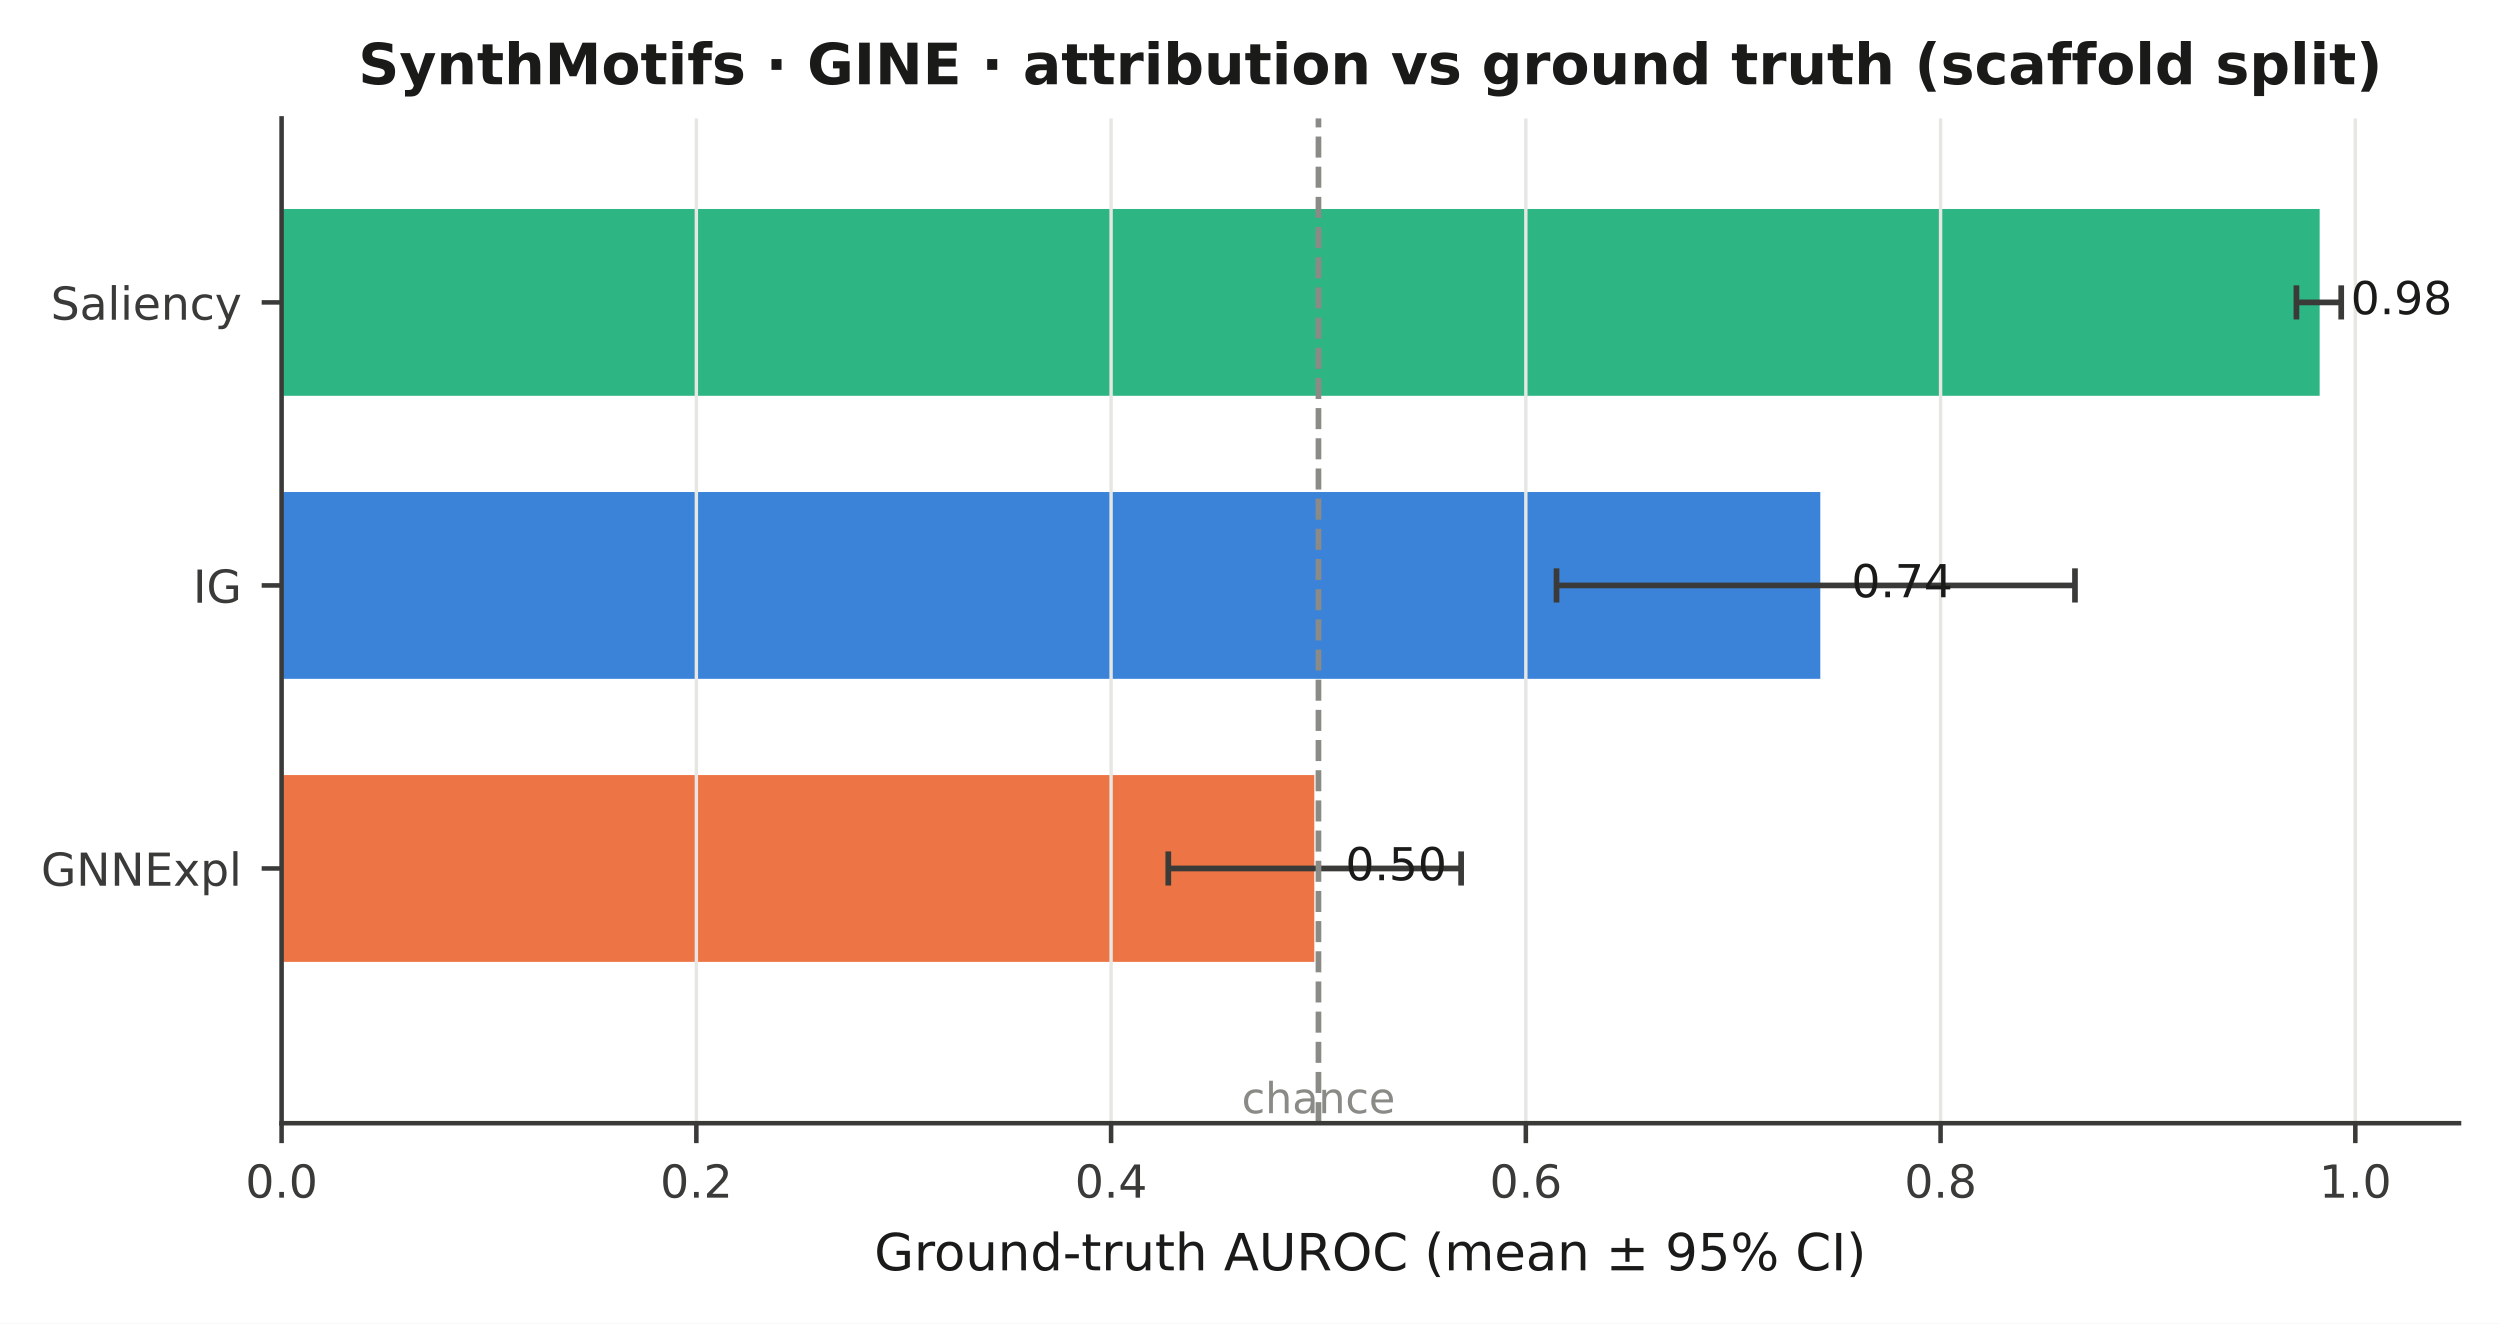
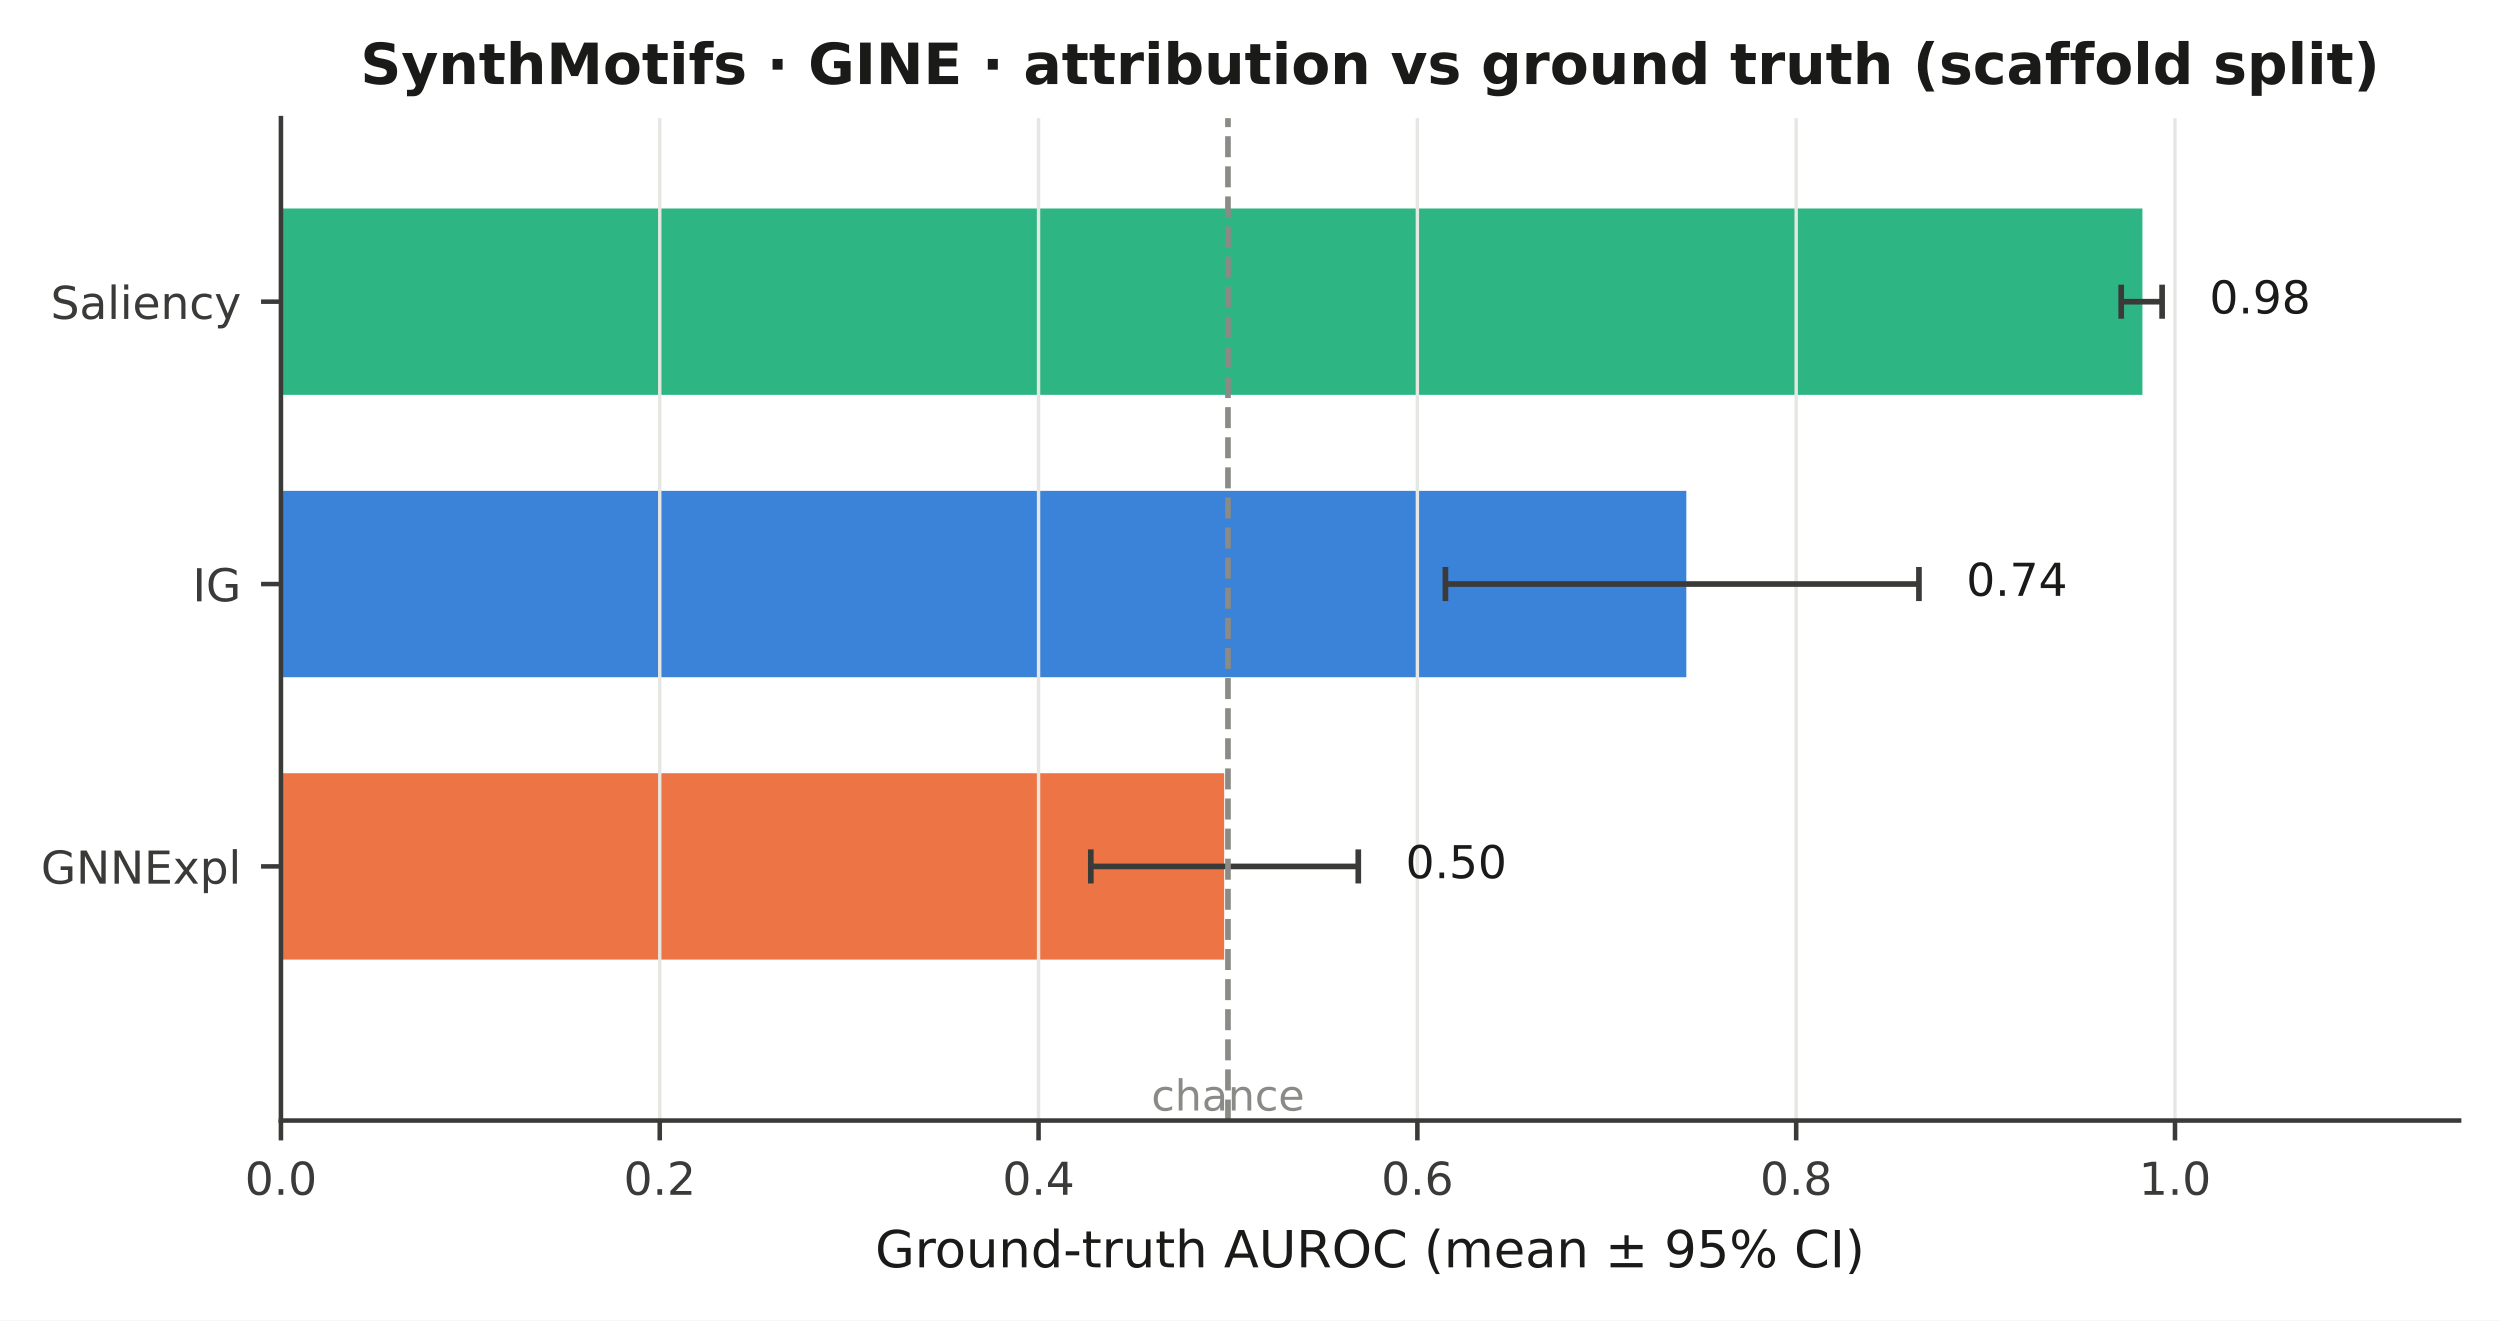
- <svg xmlns="http://www.w3.org/2000/svg" xmlns:xlink="http://www.w3.org/1999/xlink" width="439.099pt" height="232.479pt" viewBox="0 0 439.099 232.479" version="1.1">
+ <svg xmlns="http://www.w3.org/2000/svg" xmlns:xlink="http://www.w3.org/1999/xlink" width="440.14pt" height="232.479pt" viewBox="0 0 440.14 232.479" version="1.1">
  <defs>
    <style type="text/css">*{stroke-linejoin: round; stroke-linecap: butt}</style>
  </defs>
  <g id="figure_1">
    <g id="patch_1">
-       <path d="M 0 232.479  L 439.099 232.479  L 439.099 0  L 0 0  z " style="fill: #ffffff" />
+       <path d="M 0 232.479  L 440.14 232.479  L 440.14 0  L 0 0  z " style="fill: #ffffff" />
    </g>
    <g id="axes_1">
      <g id="patch_2">
-         <path d="M 49.46 197.278  L 431.899 197.278  L 431.899 20.798  L 49.46 20.798  z " style="fill: #ffffff" />
+         <path d="M 49.46 197.278  L 432.94 197.278  L 432.94 20.798  L 49.46 20.798  z " style="fill: #ffffff" />
      </g>
      <g id="patch_3">
-         <path d="M 49.46 168.942  L 230.845 168.942  L 230.845 136.132  L 49.46 136.132  z " clip-path="url(#p4408793a70)" style="fill: #eb6834; opacity: 0.92" />
+         <path d="M 49.46 168.942  L 215.524 168.942  L 215.524 136.132  L 49.46 136.132  z " clip-path="url(#p0f47f4d42a)" style="fill: #eb6834; opacity: 0.92" />
      </g>
      <g id="patch_4">
-         <path d="M 49.46 119.23  L 319.717 119.23  L 319.717 86.419  L 49.46 86.419  z " clip-path="url(#p4408793a70)" style="fill: #2a78d6; opacity: 0.92" />
+         <path d="M 49.46 119.23  L 296.888 119.23  L 296.888 86.419  L 49.46 86.419  z " clip-path="url(#p0f47f4d42a)" style="fill: #2a78d6; opacity: 0.92" />
      </g>
      <g id="patch_5">
-         <path d="M 49.46 69.517  L 407.423 69.517  L 407.423 36.706  L 49.46 36.706  z " clip-path="url(#p4408793a70)" style="fill: #1baf7a; opacity: 0.92" />
+         <path d="M 49.46 69.517  L 377.185 69.517  L 377.185 36.706  L 49.46 36.706  z " clip-path="url(#p0f47f4d42a)" style="fill: #1baf7a; opacity: 0.92" />
      </g>
      <g id="matplotlib.axis_1">
        <g id="xtick_1">
          <g id="line2d_1">
-             <path d="M 49.46 197.278  L 49.46 20.798  " clip-path="url(#p4408793a70)" style="fill: none; stroke: #e6e6e2; stroke-width: 0.6; stroke-linecap: round" />
+             <path d="M 49.46 197.278  L 49.46 20.798  " clip-path="url(#p0f47f4d42a)" style="fill: none; stroke: #e6e6e2; stroke-width: 0.6; stroke-linecap: round" />
          </g>
          <g id="line2d_2">
            <defs>
-               <path id="m1d7ecaf538" d="M 0 0  L 0 3.5  " style="stroke: #3a3a38; stroke-width: 0.8" />
+               <path id="m0615c9dd16" d="M 0 0  L 0 3.5  " style="stroke: #3a3a38; stroke-width: 0.8" />
            </defs>
            <g>
-               <use xlink:href="#m1d7ecaf538" x="49.46" y="197.278" style="fill: #3a3a38; stroke: #3a3a38; stroke-width: 0.8" />
+               <use xlink:href="#m0615c9dd16" x="49.46" y="197.278" style="fill: #3a3a38; stroke: #3a3a38; stroke-width: 0.8" />
            </g>
          </g>
          <g id="text_1">
            <text style="font-size: 8px; font-family: 'DejaVu Sans', 'Arial', 'Helvetica', sans-serif; text-anchor: middle; fill: #3a3a38" x="49.46" y="210.357" transform="rotate(-0 49.46 210.3566)">0.0</text>
          </g>
        </g>
        <g id="xtick_2">
          <g id="line2d_3">
-             <path d="M 122.306 197.278  L 122.306 20.798  " clip-path="url(#p4408793a70)" style="fill: none; stroke: #e6e6e2; stroke-width: 0.6; stroke-linecap: round" />
+             <path d="M 116.152 197.278  L 116.152 20.798  " clip-path="url(#p0f47f4d42a)" style="fill: none; stroke: #e6e6e2; stroke-width: 0.6; stroke-linecap: round" />
          </g>
          <g id="line2d_4">
            <g>
-               <use xlink:href="#m1d7ecaf538" x="122.306" y="197.278" style="fill: #3a3a38; stroke: #3a3a38; stroke-width: 0.8" />
+               <use xlink:href="#m0615c9dd16" x="116.152" y="197.278" style="fill: #3a3a38; stroke: #3a3a38; stroke-width: 0.8" />
            </g>
          </g>
          <g id="text_2">
-             <text style="font-size: 8px; font-family: 'DejaVu Sans', 'Arial', 'Helvetica', sans-serif; text-anchor: middle; fill: #3a3a38" x="122.306" y="210.357" transform="rotate(-0 122.3056 210.3566)">0.2</text>
+             <text style="font-size: 8px; font-family: 'DejaVu Sans', 'Arial', 'Helvetica', sans-serif; text-anchor: middle; fill: #3a3a38" x="116.152" y="210.357" transform="rotate(-0 116.1522 210.3566)">0.2</text>
          </g>
        </g>
        <g id="xtick_3">
          <g id="line2d_5">
-             <path d="M 195.151 197.278  L 195.151 20.798  " clip-path="url(#p4408793a70)" style="fill: none; stroke: #e6e6e2; stroke-width: 0.6; stroke-linecap: round" />
+             <path d="M 182.844 197.278  L 182.844 20.798  " clip-path="url(#p0f47f4d42a)" style="fill: none; stroke: #e6e6e2; stroke-width: 0.6; stroke-linecap: round" />
          </g>
          <g id="line2d_6">
            <g>
-               <use xlink:href="#m1d7ecaf538" x="195.151" y="197.278" style="fill: #3a3a38; stroke: #3a3a38; stroke-width: 0.8" />
+               <use xlink:href="#m0615c9dd16" x="182.844" y="197.278" style="fill: #3a3a38; stroke: #3a3a38; stroke-width: 0.8" />
            </g>
          </g>
          <g id="text_3">
-             <text style="font-size: 8px; font-family: 'DejaVu Sans', 'Arial', 'Helvetica', sans-serif; text-anchor: middle; fill: #3a3a38" x="195.151" y="210.357" transform="rotate(-0 195.1511 210.3566)">0.4</text>
+             <text style="font-size: 8px; font-family: 'DejaVu Sans', 'Arial', 'Helvetica', sans-serif; text-anchor: middle; fill: #3a3a38" x="182.844" y="210.357" transform="rotate(-0 182.8443 210.3566)">0.4</text>
          </g>
        </g>
        <g id="xtick_4">
          <g id="line2d_7">
-             <path d="M 267.997 197.278  L 267.997 20.798  " clip-path="url(#p4408793a70)" style="fill: none; stroke: #e6e6e2; stroke-width: 0.6; stroke-linecap: round" />
+             <path d="M 249.537 197.278  L 249.537 20.798  " clip-path="url(#p0f47f4d42a)" style="fill: none; stroke: #e6e6e2; stroke-width: 0.6; stroke-linecap: round" />
          </g>
          <g id="line2d_8">
            <g>
-               <use xlink:href="#m1d7ecaf538" x="267.997" y="197.278" style="fill: #3a3a38; stroke: #3a3a38; stroke-width: 0.8" />
+               <use xlink:href="#m0615c9dd16" x="249.537" y="197.278" style="fill: #3a3a38; stroke: #3a3a38; stroke-width: 0.8" />
            </g>
          </g>
          <g id="text_4">
-             <text style="font-size: 8px; font-family: 'DejaVu Sans', 'Arial', 'Helvetica', sans-serif; text-anchor: middle; fill: #3a3a38" x="267.997" y="210.357" transform="rotate(-0 267.9967 210.3566)">0.6</text>
+             <text style="font-size: 8px; font-family: 'DejaVu Sans', 'Arial', 'Helvetica', sans-serif; text-anchor: middle; fill: #3a3a38" x="249.537" y="210.357" transform="rotate(-0 249.5365 210.3566)">0.6</text>
          </g>
        </g>
        <g id="xtick_5">
          <g id="line2d_9">
-             <path d="M 340.842 197.278  L 340.842 20.798  " clip-path="url(#p4408793a70)" style="fill: none; stroke: #e6e6e2; stroke-width: 0.6; stroke-linecap: round" />
+             <path d="M 316.229 197.278  L 316.229 20.798  " clip-path="url(#p0f47f4d42a)" style="fill: none; stroke: #e6e6e2; stroke-width: 0.6; stroke-linecap: round" />
          </g>
          <g id="line2d_10">
            <g>
-               <use xlink:href="#m1d7ecaf538" x="340.842" y="197.278" style="fill: #3a3a38; stroke: #3a3a38; stroke-width: 0.8" />
+               <use xlink:href="#m0615c9dd16" x="316.229" y="197.278" style="fill: #3a3a38; stroke: #3a3a38; stroke-width: 0.8" />
            </g>
          </g>
          <g id="text_5">
-             <text style="font-size: 8px; font-family: 'DejaVu Sans', 'Arial', 'Helvetica', sans-serif; text-anchor: middle; fill: #3a3a38" x="340.842" y="210.357" transform="rotate(-0 340.8422 210.3566)">0.8</text>
+             <text style="font-size: 8px; font-family: 'DejaVu Sans', 'Arial', 'Helvetica', sans-serif; text-anchor: middle; fill: #3a3a38" x="316.229" y="210.357" transform="rotate(-0 316.2287 210.3566)">0.8</text>
          </g>
        </g>
        <g id="xtick_6">
          <g id="line2d_11">
-             <path d="M 413.688 197.278  L 413.688 20.798  " clip-path="url(#p4408793a70)" style="fill: none; stroke: #e6e6e2; stroke-width: 0.6; stroke-linecap: round" />
+             <path d="M 382.921 197.278  L 382.921 20.798  " clip-path="url(#p0f47f4d42a)" style="fill: none; stroke: #e6e6e2; stroke-width: 0.6; stroke-linecap: round" />
          </g>
          <g id="line2d_12">
            <g>
-               <use xlink:href="#m1d7ecaf538" x="413.688" y="197.278" style="fill: #3a3a38; stroke: #3a3a38; stroke-width: 0.8" />
+               <use xlink:href="#m0615c9dd16" x="382.921" y="197.278" style="fill: #3a3a38; stroke: #3a3a38; stroke-width: 0.8" />
            </g>
          </g>
          <g id="text_6">
-             <text style="font-size: 8px; font-family: 'DejaVu Sans', 'Arial', 'Helvetica', sans-serif; text-anchor: middle; fill: #3a3a38" x="413.688" y="210.357" transform="rotate(-0 413.6878 210.3566)">1.0</text>
+             <text style="font-size: 8px; font-family: 'DejaVu Sans', 'Arial', 'Helvetica', sans-serif; text-anchor: middle; fill: #3a3a38" x="382.921" y="210.357" transform="rotate(-0 382.9209 210.3566)">1.0</text>
          </g>
        </g>
        <g id="text_7">
-           <text style="font-size: 9px; font-family: 'DejaVu Sans', 'Arial', 'Helvetica', sans-serif; text-anchor: middle; fill: #1a1a19" x="240.68" y="223.117" transform="rotate(-0 240.6796 223.117)">Ground-truth AUROC (mean ± 95% CI)</text>
+           <text style="font-size: 9px; font-family: 'DejaVu Sans', 'Arial', 'Helvetica', sans-serif; text-anchor: middle; fill: #1a1a19" x="241.2" y="223.117" transform="rotate(-0 241.2 223.117)">Ground-truth AUROC (mean ± 95% CI)</text>
        </g>
      </g>
      <g id="matplotlib.axis_2">
        <g id="ytick_1">
          <g id="line2d_13">
            <defs>
-               <path id="ma71de3b98a" d="M 0 0  L -3.5 0  " style="stroke: #3a3a38; stroke-width: 0.8" />
+               <path id="m854ab0fa1e" d="M 0 0  L -3.5 0  " style="stroke: #3a3a38; stroke-width: 0.8" />
            </defs>
            <g>
-               <use xlink:href="#ma71de3b98a" x="49.46" y="152.537" style="fill: #3a3a38; stroke: #3a3a38; stroke-width: 0.8" />
+               <use xlink:href="#m854ab0fa1e" x="49.46" y="152.537" style="fill: #3a3a38; stroke: #3a3a38; stroke-width: 0.8" />
            </g>
          </g>
          <g id="text_8">
            <text style="font-size: 8px; font-family: 'DejaVu Sans', 'Arial', 'Helvetica', sans-serif; text-anchor: end; fill: #3a3a38" x="42.46" y="155.576" transform="rotate(-0 42.46 155.5764)">GNNExpl</text>
          </g>
        </g>
        <g id="ytick_2">
          <g id="line2d_14">
            <g>
-               <use xlink:href="#ma71de3b98a" x="49.46" y="102.824" style="fill: #3a3a38; stroke: #3a3a38; stroke-width: 0.8" />
+               <use xlink:href="#m854ab0fa1e" x="49.46" y="102.824" style="fill: #3a3a38; stroke: #3a3a38; stroke-width: 0.8" />
            </g>
          </g>
          <g id="text_9">
            <text style="font-size: 8px; font-family: 'DejaVu Sans', 'Arial', 'Helvetica', sans-serif; text-anchor: end; fill: #3a3a38" x="42.46" y="105.863" transform="rotate(-0 42.46 105.8634)">IG</text>
          </g>
        </g>
        <g id="ytick_3">
          <g id="line2d_15">
            <g>
-               <use xlink:href="#ma71de3b98a" x="49.46" y="53.112" style="fill: #3a3a38; stroke: #3a3a38; stroke-width: 0.8" />
+               <use xlink:href="#m854ab0fa1e" x="49.46" y="53.112" style="fill: #3a3a38; stroke: #3a3a38; stroke-width: 0.8" />
            </g>
          </g>
          <g id="text_10">
            <text style="font-size: 8px; font-family: 'DejaVu Sans', 'Arial', 'Helvetica', sans-serif; text-anchor: end; fill: #3a3a38" x="42.46" y="56.151" transform="rotate(-0 42.46 56.15105)">Saliency</text>
          </g>
        </g>
      </g>
      <g id="LineCollection_1">
-         <path d="M 205.2 152.537  L 256.633 152.537  " clip-path="url(#p4408793a70)" style="fill: none; stroke: #3a3a38" />
-         <path d="M 273.387 102.824  L 364.448 102.824  " clip-path="url(#p4408793a70)" style="fill: none; stroke: #3a3a38" />
-         <path d="M 403.344 53.112  L 411.211 53.112  " clip-path="url(#p4408793a70)" style="fill: none; stroke: #3a3a38" />
+         <path d="M 192.045 152.537  L 239.133 152.537  " clip-path="url(#p0f47f4d42a)" style="fill: none; stroke: #3a3a38" />
+         <path d="M 254.472 102.824  L 337.84 102.824  " clip-path="url(#p0f47f4d42a)" style="fill: none; stroke: #3a3a38" />
+         <path d="M 373.451 53.112  L 380.653 53.112  " clip-path="url(#p0f47f4d42a)" style="fill: none; stroke: #3a3a38" />
      </g>
      <g id="line2d_16">
        <defs>
-           <path id="mb3e66a607e" d="M 0 3  L 0 -3  " style="stroke: #3a3a38" />
+           <path id="m9fd18cacfa" d="M 0 3  L 0 -3  " style="stroke: #3a3a38" />
        </defs>
-         <g clip-path="url(#p4408793a70)">
-           <use xlink:href="#mb3e66a607e" x="205.2" y="152.537" style="fill: #1f77b4; stroke: #3a3a38" />
-           <use xlink:href="#mb3e66a607e" x="273.387" y="102.824" style="fill: #1f77b4; stroke: #3a3a38" />
-           <use xlink:href="#mb3e66a607e" x="403.344" y="53.112" style="fill: #1f77b4; stroke: #3a3a38" />
+         <g clip-path="url(#p0f47f4d42a)">
+           <use xlink:href="#m9fd18cacfa" x="192.045" y="152.537" style="fill: #1f77b4; stroke: #3a3a38" />
+           <use xlink:href="#m9fd18cacfa" x="254.472" y="102.824" style="fill: #1f77b4; stroke: #3a3a38" />
+           <use xlink:href="#m9fd18cacfa" x="373.451" y="53.112" style="fill: #1f77b4; stroke: #3a3a38" />
        </g>
      </g>
      <g id="line2d_17">
-         <g clip-path="url(#p4408793a70)">
-           <use xlink:href="#mb3e66a607e" x="256.633" y="152.537" style="fill: #1f77b4; stroke: #3a3a38" />
-           <use xlink:href="#mb3e66a607e" x="364.448" y="102.824" style="fill: #1f77b4; stroke: #3a3a38" />
-           <use xlink:href="#mb3e66a607e" x="411.211" y="53.112" style="fill: #1f77b4; stroke: #3a3a38" />
+         <g clip-path="url(#p0f47f4d42a)">
+           <use xlink:href="#m9fd18cacfa" x="239.133" y="152.537" style="fill: #1f77b4; stroke: #3a3a38" />
+           <use xlink:href="#m9fd18cacfa" x="337.84" y="102.824" style="fill: #1f77b4; stroke: #3a3a38" />
+           <use xlink:href="#m9fd18cacfa" x="380.653" y="53.112" style="fill: #1f77b4; stroke: #3a3a38" />
        </g>
      </g>
      <g id="line2d_18">
-         <path d="M 231.574 197.278  L 231.574 20.798  " clip-path="url(#p4408793a70)" style="fill: none; stroke-dasharray: 3.7,1.6; stroke-dashoffset: 0; stroke: #8a8a86" />
+         <path d="M 216.19 197.278  L 216.19 20.798  " clip-path="url(#p0f47f4d42a)" style="fill: none; stroke-dasharray: 3.7,1.6; stroke-dashoffset: 0; stroke: #8a8a86" />
      </g>
      <g id="patch_6">
        <path d="M 49.46 197.278  L 49.46 20.798  " style="fill: none; stroke: #3a3a38; stroke-width: 0.8; stroke-linejoin: miter; stroke-linecap: square" />
      </g>
      <g id="patch_7">
-         <path d="M 49.46 197.278  L 431.899 197.278  " style="fill: none; stroke: #3a3a38; stroke-width: 0.8; stroke-linejoin: miter; stroke-linecap: square" />
+         <path d="M 49.46 197.278  L 432.94 197.278  " style="fill: none; stroke: #3a3a38; stroke-width: 0.8; stroke-linejoin: miter; stroke-linecap: square" />
      </g>
      <g id="text_11">
-         <text style="font-size: 7.5px; font-family: 'DejaVu Sans', 'Arial', 'Helvetica', sans-serif; text-anchor: middle; fill: #8a8a86" x="231.574" y="195.52" transform="rotate(-0 231.5739 195.5204)">chance</text>
+         <text style="font-size: 7.5px; font-family: 'DejaVu Sans', 'Arial', 'Helvetica', sans-serif; text-anchor: middle; fill: #8a8a86" x="216.19" y="195.52" transform="rotate(-0 216.1904 195.5204)">chance</text>
      </g>
      <g id="text_12">
-         <text style="font-size: 8px; font-family: 'DejaVu Sans', 'Arial', 'Helvetica', sans-serif; text-anchor: start; fill: #1a1a19" x="236.309" y="154.615" transform="rotate(-0 236.3088 154.6152)">0.50</text>
+         <text style="font-size: 8px; font-family: 'DejaVu Sans', 'Arial', 'Helvetica', sans-serif; text-anchor: start; fill: #1a1a19" x="247.469" y="154.615" transform="rotate(-0 247.4691 154.6152)">0.50</text>
      </g>
      <g id="text_13">
-         <text style="font-size: 8px; font-family: 'DejaVu Sans', 'Arial', 'Helvetica', sans-serif; text-anchor: start; fill: #1a1a19" x="325.18" y="104.902" transform="rotate(-0 325.1804 104.9025)">0.74</text>
+         <text style="font-size: 8px; font-family: 'DejaVu Sans', 'Arial', 'Helvetica', sans-serif; text-anchor: start; fill: #1a1a19" x="346.177" y="104.902" transform="rotate(-0 346.1768 104.9025)">0.74</text>
      </g>
      <g id="text_14">
-         <text style="font-size: 8px; font-family: 'DejaVu Sans', 'Arial', 'Helvetica', sans-serif; text-anchor: start; fill: #1a1a19" x="412.886" y="55.19" transform="rotate(-0 412.8865 55.1898)">0.98</text>
+         <text style="font-size: 8px; font-family: 'DejaVu Sans', 'Arial', 'Helvetica', sans-serif; text-anchor: start; fill: #1a1a19" x="388.99" y="55.19" transform="rotate(-0 388.9899 55.1898)">0.98</text>
      </g>
      <g id="text_15">
-         <text style="font-weight: 700; font-size: 10px; font-family: 'DejaVu Sans', 'Arial', 'Helvetica', sans-serif; text-anchor: middle; fill: #1a1a19" x="240.68" y="14.798" transform="rotate(-0 240.6796 14.79844)">SynthMotifs · GINE · attribution vs ground truth (scaffold split)</text>
+         <text style="font-weight: 700; font-size: 10px; font-family: 'DejaVu Sans', 'Arial', 'Helvetica', sans-serif; text-anchor: middle; fill: #1a1a19" x="241.2" y="14.798" transform="rotate(-0 241.2 14.79844)">SynthMotifs · GINE · attribution vs ground truth (scaffold split)</text>
      </g>
    </g>
  </g>
  <defs>
-     <clipPath id="p4408793a70">
-       <rect x="49.46" y="20.798" width="382.439" height="176.48" />
+     <clipPath id="p0f47f4d42a">
+       <rect x="49.46" y="20.798" width="383.48" height="176.48" />
    </clipPath>
  </defs>
</svg>
